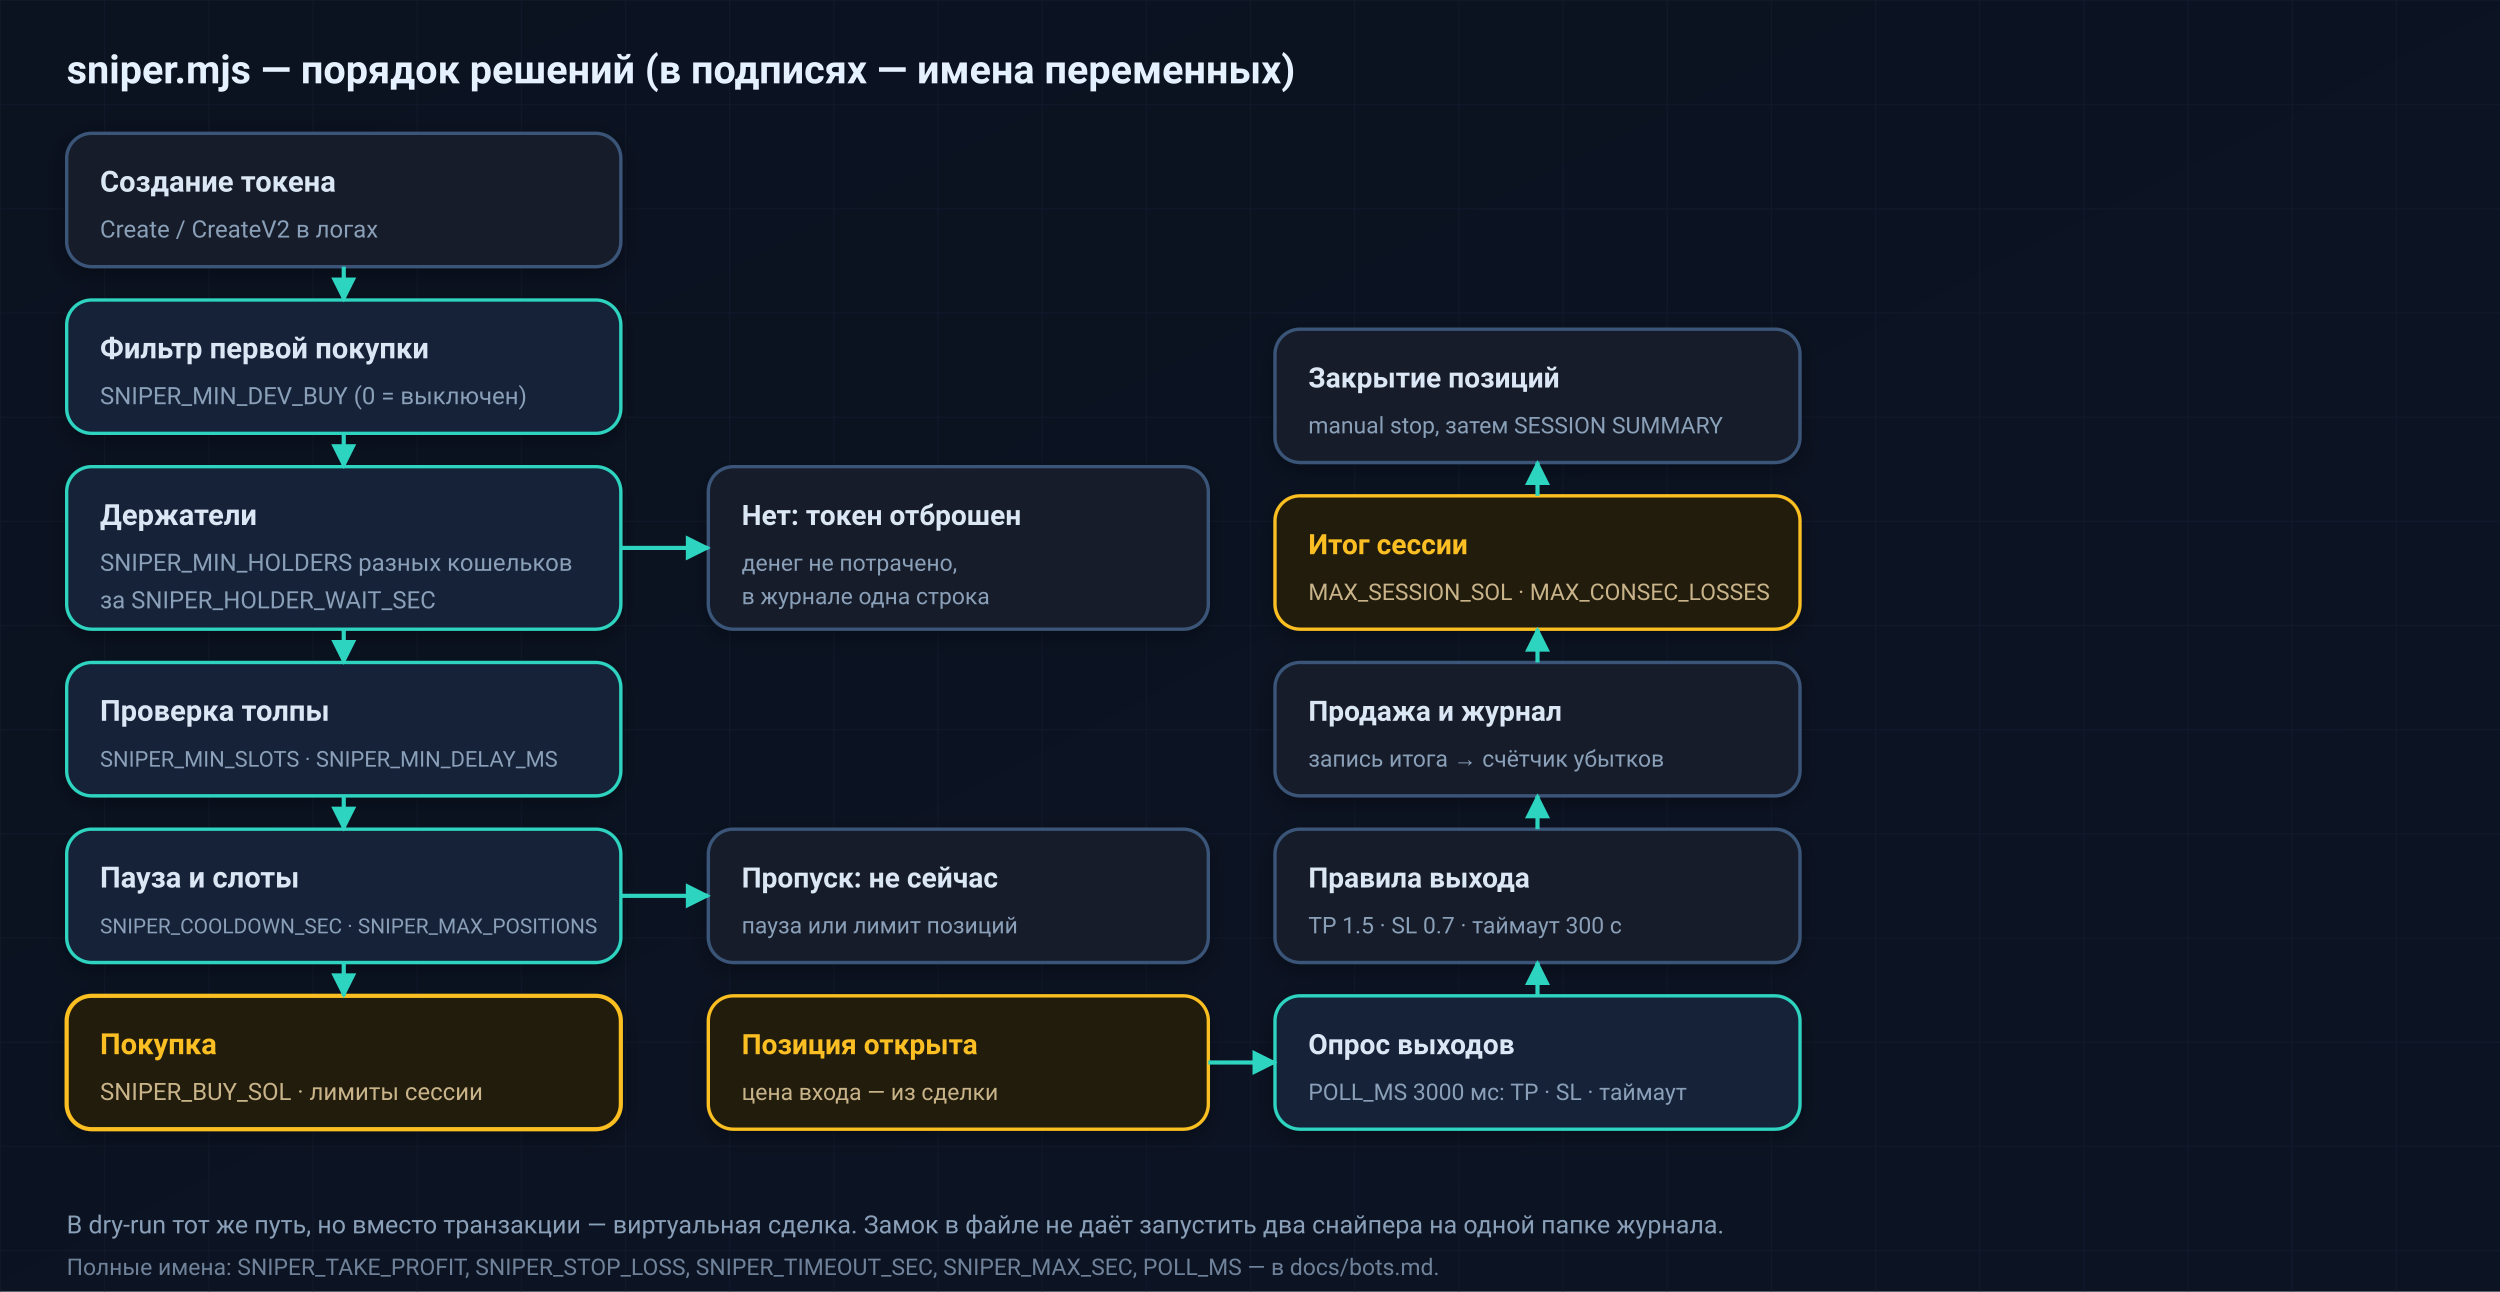
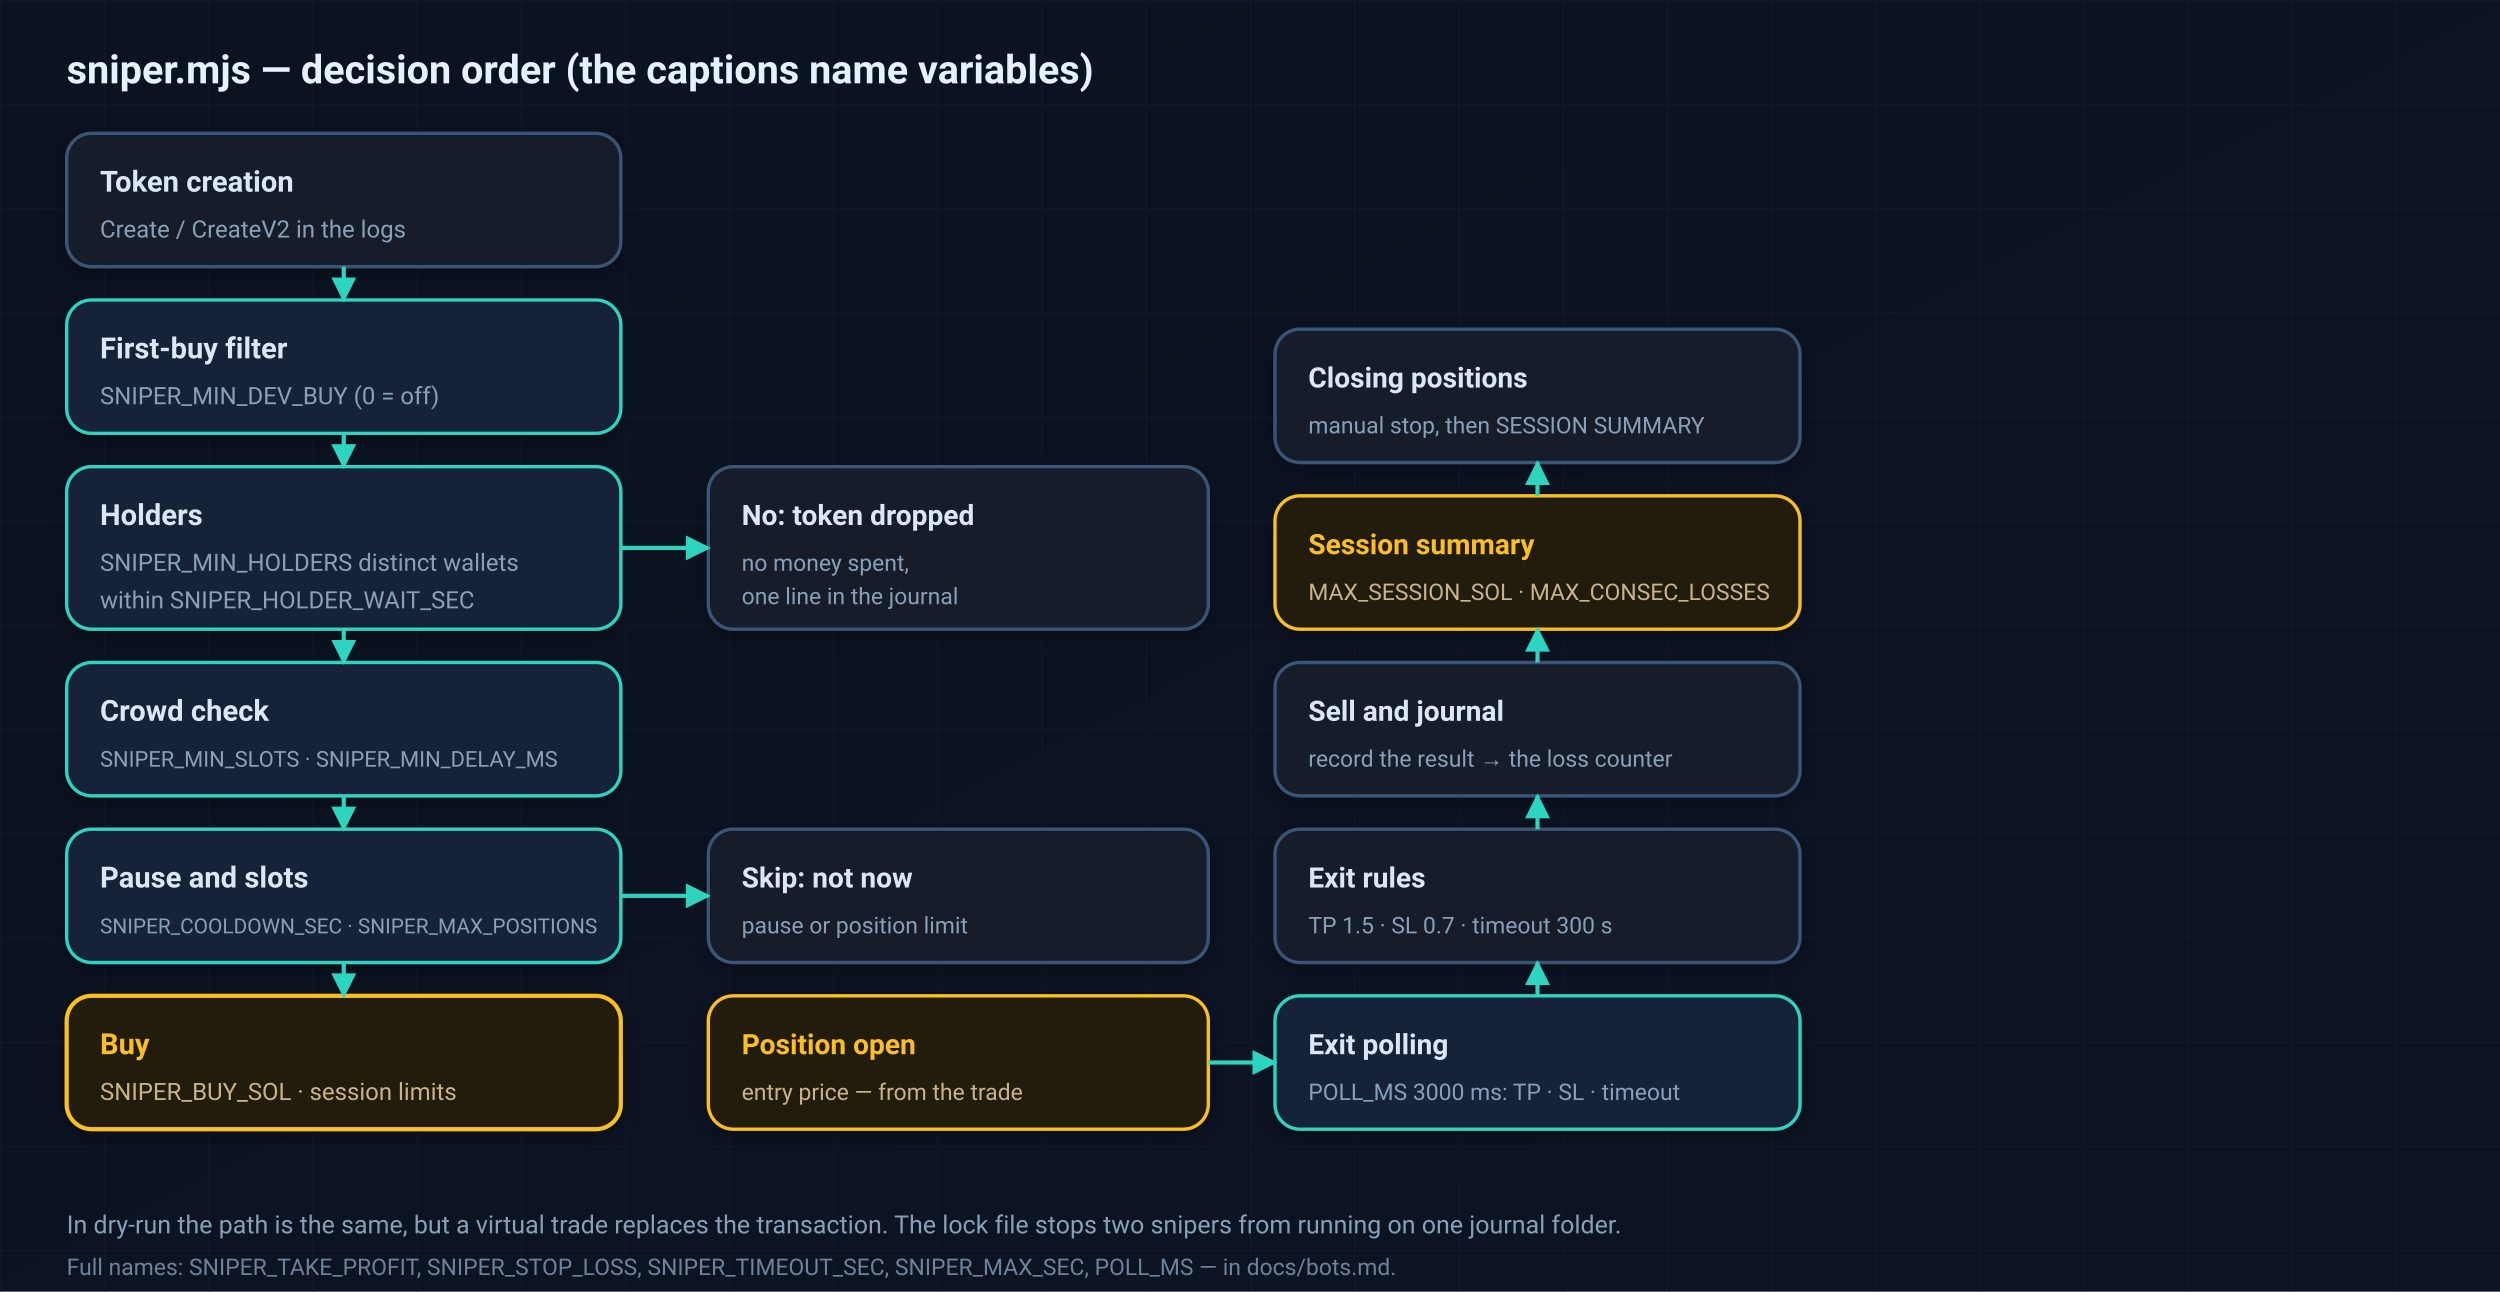
<svg xmlns="http://www.w3.org/2000/svg" width="1200" height="620" viewBox="0 0 1200 620" role="img" aria-labelledby="sniperTitle sniperDesc">
  <defs>
    <linearGradient id="snBg" x1="0" y1="0" x2="1" y2="1">
      <stop offset="0" stop-color="#0b1220" />
      <stop offset="1" stop-color="#0c1424" />
    </linearGradient>
    <pattern id="snGrid" width="50" height="50" patternUnits="userSpaceOnUse">
      <path d="M50 0H0V50" fill="none" stroke="#151f33" stroke-width="1" />
    </pattern>
    <marker id="snArrow" viewBox="0 0 10 10" refX="9" refY="5" markerWidth="6" markerHeight="6" orient="auto-start-reverse">
      <path d="M0 0 L10 5 L0 10 z" fill="#2dd4bf" />
    </marker>
    <filter id="snShadow" x="-20%" y="-30%" width="140%" height="170%">
      <feDropShadow dx="0" dy="3" stdDeviation="5" flood-color="#000000" flood-opacity="0.35" />
    </filter>
  </defs>
  <rect width="1200" height="620" fill="url(#snBg)" />
  <rect width="1200" height="620" fill="url(#snGrid)" opacity="0.5" />
-   <text x="32" y="40" font-family="system-ui, -apple-system, Segoe UI, Roboto, Arial, sans-serif" font-size="19" font-weight="700" fill="#e6f1ff">sniper.mjs — порядок решений (в подписях — имена переменных)</text>
+   <text x="32" y="40" font-family="system-ui, -apple-system, Segoe UI, Roboto, Arial, sans-serif" font-size="19" font-weight="700" fill="#e6f1ff">sniper.mjs — decision order (the captions name variables)</text>
  <g filter="url(#snShadow)">
    <rect x="32" y="64" width="266" height="64" rx="12" fill="#141d2b" stroke="#3b5578" stroke-width="1.6" />
    <rect x="32" y="144" width="266" height="64" rx="12" fill="#122238" stroke="#2dd4bf" stroke-width="1.6" />
    <rect x="32" y="224" width="266" height="78" rx="12" fill="#122238" stroke="#2dd4bf" stroke-width="1.6" />
    <rect x="32" y="318" width="266" height="64" rx="12" fill="#122238" stroke="#2dd4bf" stroke-width="1.6" />
    <rect x="32" y="398" width="266" height="64" rx="12" fill="#122238" stroke="#2dd4bf" stroke-width="1.6" />
    <rect x="32" y="478" width="266" height="64" rx="12" fill="#241a08" stroke="#fbbf24" stroke-width="2" />
    <rect x="340" y="224" width="240" height="78" rx="12" fill="#141d2b" stroke="#3b5578" stroke-width="1.6" />
    <rect x="340" y="398" width="240" height="64" rx="12" fill="#141d2b" stroke="#3b5578" stroke-width="1.6" />
    <rect x="340" y="478" width="240" height="64" rx="12" fill="#241a08" stroke="#fbbf24" stroke-width="1.6" />
    <rect x="612" y="478" width="252" height="64" rx="12" fill="#122238" stroke="#2dd4bf" stroke-width="1.6" />
    <rect x="612" y="398" width="252" height="64" rx="12" fill="#141d2b" stroke="#3b5578" stroke-width="1.6" />
    <rect x="612" y="318" width="252" height="64" rx="12" fill="#141d2b" stroke="#3b5578" stroke-width="1.6" />
    <rect x="612" y="238" width="252" height="64" rx="12" fill="#241a08" stroke="#fbbf24" stroke-width="1.6" />
    <rect x="612" y="158" width="252" height="64" rx="12" fill="#141d2b" stroke="#3b5578" stroke-width="1.6" />
  </g>
  <g font-family="system-ui, -apple-system, Segoe UI, Roboto, Arial, sans-serif">
-     <text x="48" y="92" font-size="14" font-weight="600" fill="#dbe7f5">Создание токена</text>
-     <text x="48" y="114" font-size="11.5" fill="#8aa0b8">Create / CreateV2 в логах</text>
-     <text x="48" y="172" font-size="14" font-weight="600" fill="#dbe7f5">Фильтр первой покупки</text>
-     <text x="48" y="194" font-size="11.5" fill="#8aa0b8">SNIPER_MIN_DEV_BUY (0 = выключен)</text>
-     <text x="48" y="252" font-size="14" font-weight="600" fill="#dbe7f5">Держатели</text>
-     <text x="48" y="274" font-size="11.5" fill="#8aa0b8">SNIPER_MIN_HOLDERS разных кошельков</text>
-     <text x="48" y="292" font-size="11.5" fill="#8aa0b8">за SNIPER_HOLDER_WAIT_SEC</text>
-     <text x="48" y="346" font-size="14" font-weight="600" fill="#dbe7f5">Проверка толпы</text>
+     <text x="48" y="92" font-size="14" font-weight="600" fill="#dbe7f5">Token creation</text>
+     <text x="48" y="114" font-size="11.5" fill="#8aa0b8">Create / CreateV2 in the logs</text>
+     <text x="48" y="172" font-size="14" font-weight="600" fill="#dbe7f5">First-buy filter</text>
+     <text x="48" y="194" font-size="11.5" fill="#8aa0b8">SNIPER_MIN_DEV_BUY (0 = off)</text>
+     <text x="48" y="252" font-size="14" font-weight="600" fill="#dbe7f5">Holders</text>
+     <text x="48" y="274" font-size="11.5" fill="#8aa0b8">SNIPER_MIN_HOLDERS distinct wallets</text>
+     <text x="48" y="292" font-size="11.5" fill="#8aa0b8">within SNIPER_HOLDER_WAIT_SEC</text>
+     <text x="48" y="346" font-size="14" font-weight="600" fill="#dbe7f5">Crowd check</text>
    <text x="48" y="368" font-size="10.5" fill="#8aa0b8">SNIPER_MIN_SLOTS · SNIPER_MIN_DELAY_MS</text>
-     <text x="48" y="426" font-size="14" font-weight="600" fill="#dbe7f5">Пауза и слоты</text>
+     <text x="48" y="426" font-size="14" font-weight="600" fill="#dbe7f5">Pause and slots</text>
    <text x="48" y="448" font-size="10" fill="#8aa0b8">SNIPER_COOLDOWN_SEC · SNIPER_MAX_POSITIONS</text>
-     <text x="48" y="506" font-size="14" font-weight="600" fill="#fbbf24">Покупка</text>
-     <text x="48" y="528" font-size="11.5" fill="#c9b48a">SNIPER_BUY_SOL · лимиты сессии</text>
-     <text x="356" y="252" font-size="13.5" font-weight="600" fill="#dbe7f5">Нет: токен отброшен</text>
-     <text x="356" y="274" font-size="11" fill="#8aa0b8">денег не потрачено,</text>
-     <text x="356" y="290" font-size="11" fill="#8aa0b8">в журнале одна строка</text>
-     <text x="356" y="426" font-size="13.5" font-weight="600" fill="#dbe7f5">Пропуск: не сейчас</text>
-     <text x="356" y="448" font-size="11" fill="#8aa0b8">пауза или лимит позиций</text>
-     <text x="356" y="506" font-size="13.5" font-weight="600" fill="#fbbf24">Позиция открыта</text>
-     <text x="356" y="528" font-size="11" fill="#c9b48a">цена входа — из сделки</text>
-     <text x="628" y="506" font-size="13.5" font-weight="600" fill="#dbe7f5">Опрос выходов</text>
-     <text x="628" y="528" font-size="11" fill="#8aa0b8">POLL_MS 3000 мс: TP · SL · таймаут</text>
-     <text x="628" y="426" font-size="13.5" font-weight="600" fill="#dbe7f5">Правила выхода</text>
-     <text x="628" y="448" font-size="11" fill="#8aa0b8">TP 1.5 · SL 0.7 · таймаут 300 с</text>
-     <text x="628" y="346" font-size="13.5" font-weight="600" fill="#dbe7f5">Продажа и журнал</text>
-     <text x="628" y="368" font-size="11" fill="#8aa0b8">запись итога → счётчик убытков</text>
-     <text x="628" y="266" font-size="13.5" font-weight="600" fill="#fbbf24">Итог сессии</text>
+     <text x="48" y="506" font-size="14" font-weight="600" fill="#fbbf24">Buy</text>
+     <text x="48" y="528" font-size="11.5" fill="#c9b48a">SNIPER_BUY_SOL · session limits</text>
+     <text x="356" y="252" font-size="13.5" font-weight="600" fill="#dbe7f5">No: token dropped</text>
+     <text x="356" y="274" font-size="11" fill="#8aa0b8">no money spent,</text>
+     <text x="356" y="290" font-size="11" fill="#8aa0b8">one line in the journal</text>
+     <text x="356" y="426" font-size="13.5" font-weight="600" fill="#dbe7f5">Skip: not now</text>
+     <text x="356" y="448" font-size="11" fill="#8aa0b8">pause or position limit</text>
+     <text x="356" y="506" font-size="13.5" font-weight="600" fill="#fbbf24">Position open</text>
+     <text x="356" y="528" font-size="11" fill="#c9b48a">entry price — from the trade</text>
+     <text x="628" y="506" font-size="13.5" font-weight="600" fill="#dbe7f5">Exit polling</text>
+     <text x="628" y="528" font-size="11" fill="#8aa0b8">POLL_MS 3000 ms: TP · SL · timeout</text>
+     <text x="628" y="426" font-size="13.5" font-weight="600" fill="#dbe7f5">Exit rules</text>
+     <text x="628" y="448" font-size="11" fill="#8aa0b8">TP 1.5 · SL 0.7 · timeout 300 s</text>
+     <text x="628" y="346" font-size="13.5" font-weight="600" fill="#dbe7f5">Sell and journal</text>
+     <text x="628" y="368" font-size="11" fill="#8aa0b8">record the result → the loss counter</text>
+     <text x="628" y="266" font-size="13.5" font-weight="600" fill="#fbbf24">Session summary</text>
    <text x="628" y="288" font-size="11" fill="#c9b48a">MAX_SESSION_SOL · MAX_CONSEC_LOSSES</text>
-     <text x="628" y="186" font-size="13.5" font-weight="600" fill="#dbe7f5">Закрытие позиций</text>
-     <text x="628" y="208" font-size="11" fill="#8aa0b8">manual stop, затем SESSION SUMMARY</text>
+     <text x="628" y="186" font-size="13.5" font-weight="600" fill="#dbe7f5">Closing positions</text>
+     <text x="628" y="208" font-size="11" fill="#8aa0b8">manual stop, then SESSION SUMMARY</text>
  </g>
  <g stroke="#2dd4bf" stroke-width="2" fill="none" marker-end="url(#snArrow)">
    <path d="M165 128 V 144" />
    <path d="M165 208 V 224" />
    <path d="M165 302 V 318" />
    <path d="M165 382 V 398" />
    <path d="M165 462 V 478" />
    <path d="M298 263 H 340" />
    <path d="M298 430 H 340" />
    <path d="M580 510 H 612" />
    <path d="M738 478 V 462" />
    <path d="M738 398 V 382" />
    <path d="M738 318 V 302" />
    <path d="M738 238 V 222" />
  </g>
-   <text x="32" y="592" font-family="system-ui, -apple-system, Segoe UI, Roboto, Arial, sans-serif" font-size="12" fill="#8aa0b8">В dry-run тот же путь, но вместо транзакции — виртуальная сделка. Замок в файле не даёт запустить два снайпера на одной папке журнала.</text>
-   <text x="32" y="612" font-family="system-ui, -apple-system, Segoe UI, Roboto, Arial, sans-serif" font-size="11" fill="#6f8299">Полные имена: SNIPER_TAKE_PROFIT, SNIPER_STOP_LOSS, SNIPER_TIMEOUT_SEC, SNIPER_MAX_SEC, POLL_MS — в docs/bots.md.</text>
+   <text x="32" y="592" font-family="system-ui, -apple-system, Segoe UI, Roboto, Arial, sans-serif" font-size="12" fill="#8aa0b8">In dry-run the path is the same, but a virtual trade replaces the transaction. The lock file stops two snipers from running on one journal folder.</text>
+   <text x="32" y="612" font-family="system-ui, -apple-system, Segoe UI, Roboto, Arial, sans-serif" font-size="11" fill="#6f8299">Full names: SNIPER_TAKE_PROFIT, SNIPER_STOP_LOSS, SNIPER_TIMEOUT_SEC, SNIPER_MAX_SEC, POLL_MS — in docs/bots.md.</text>
</svg>
